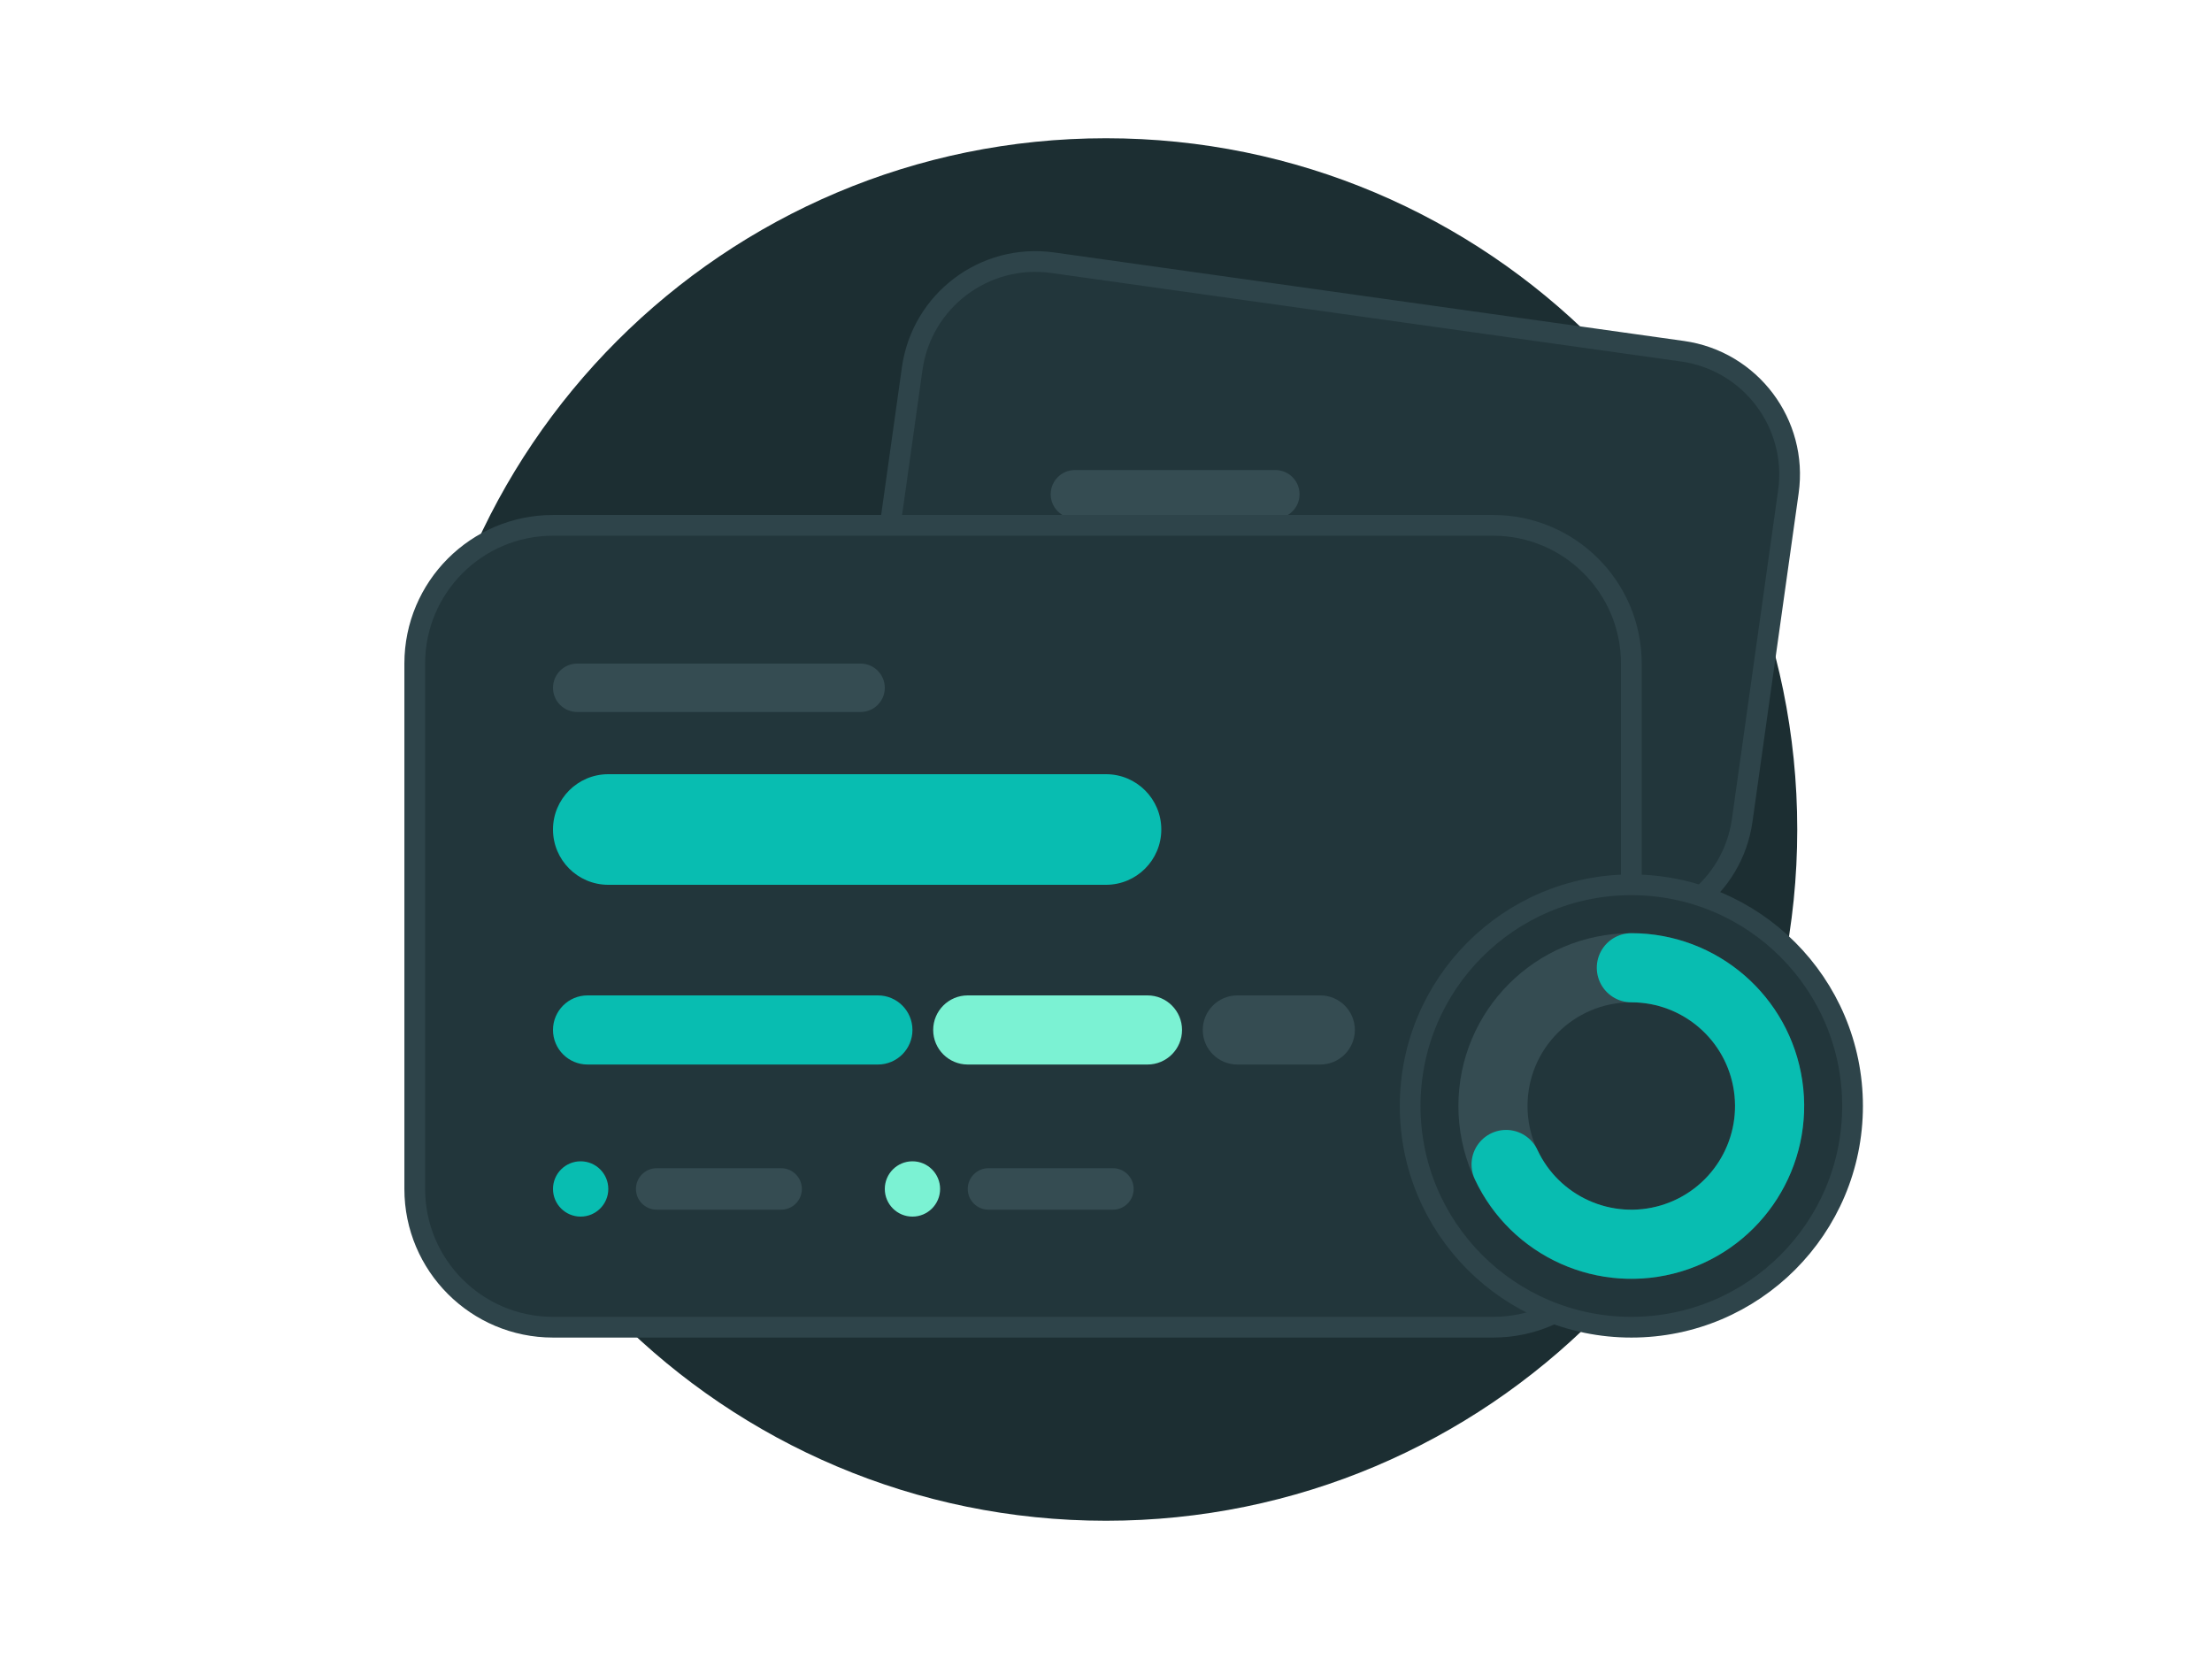
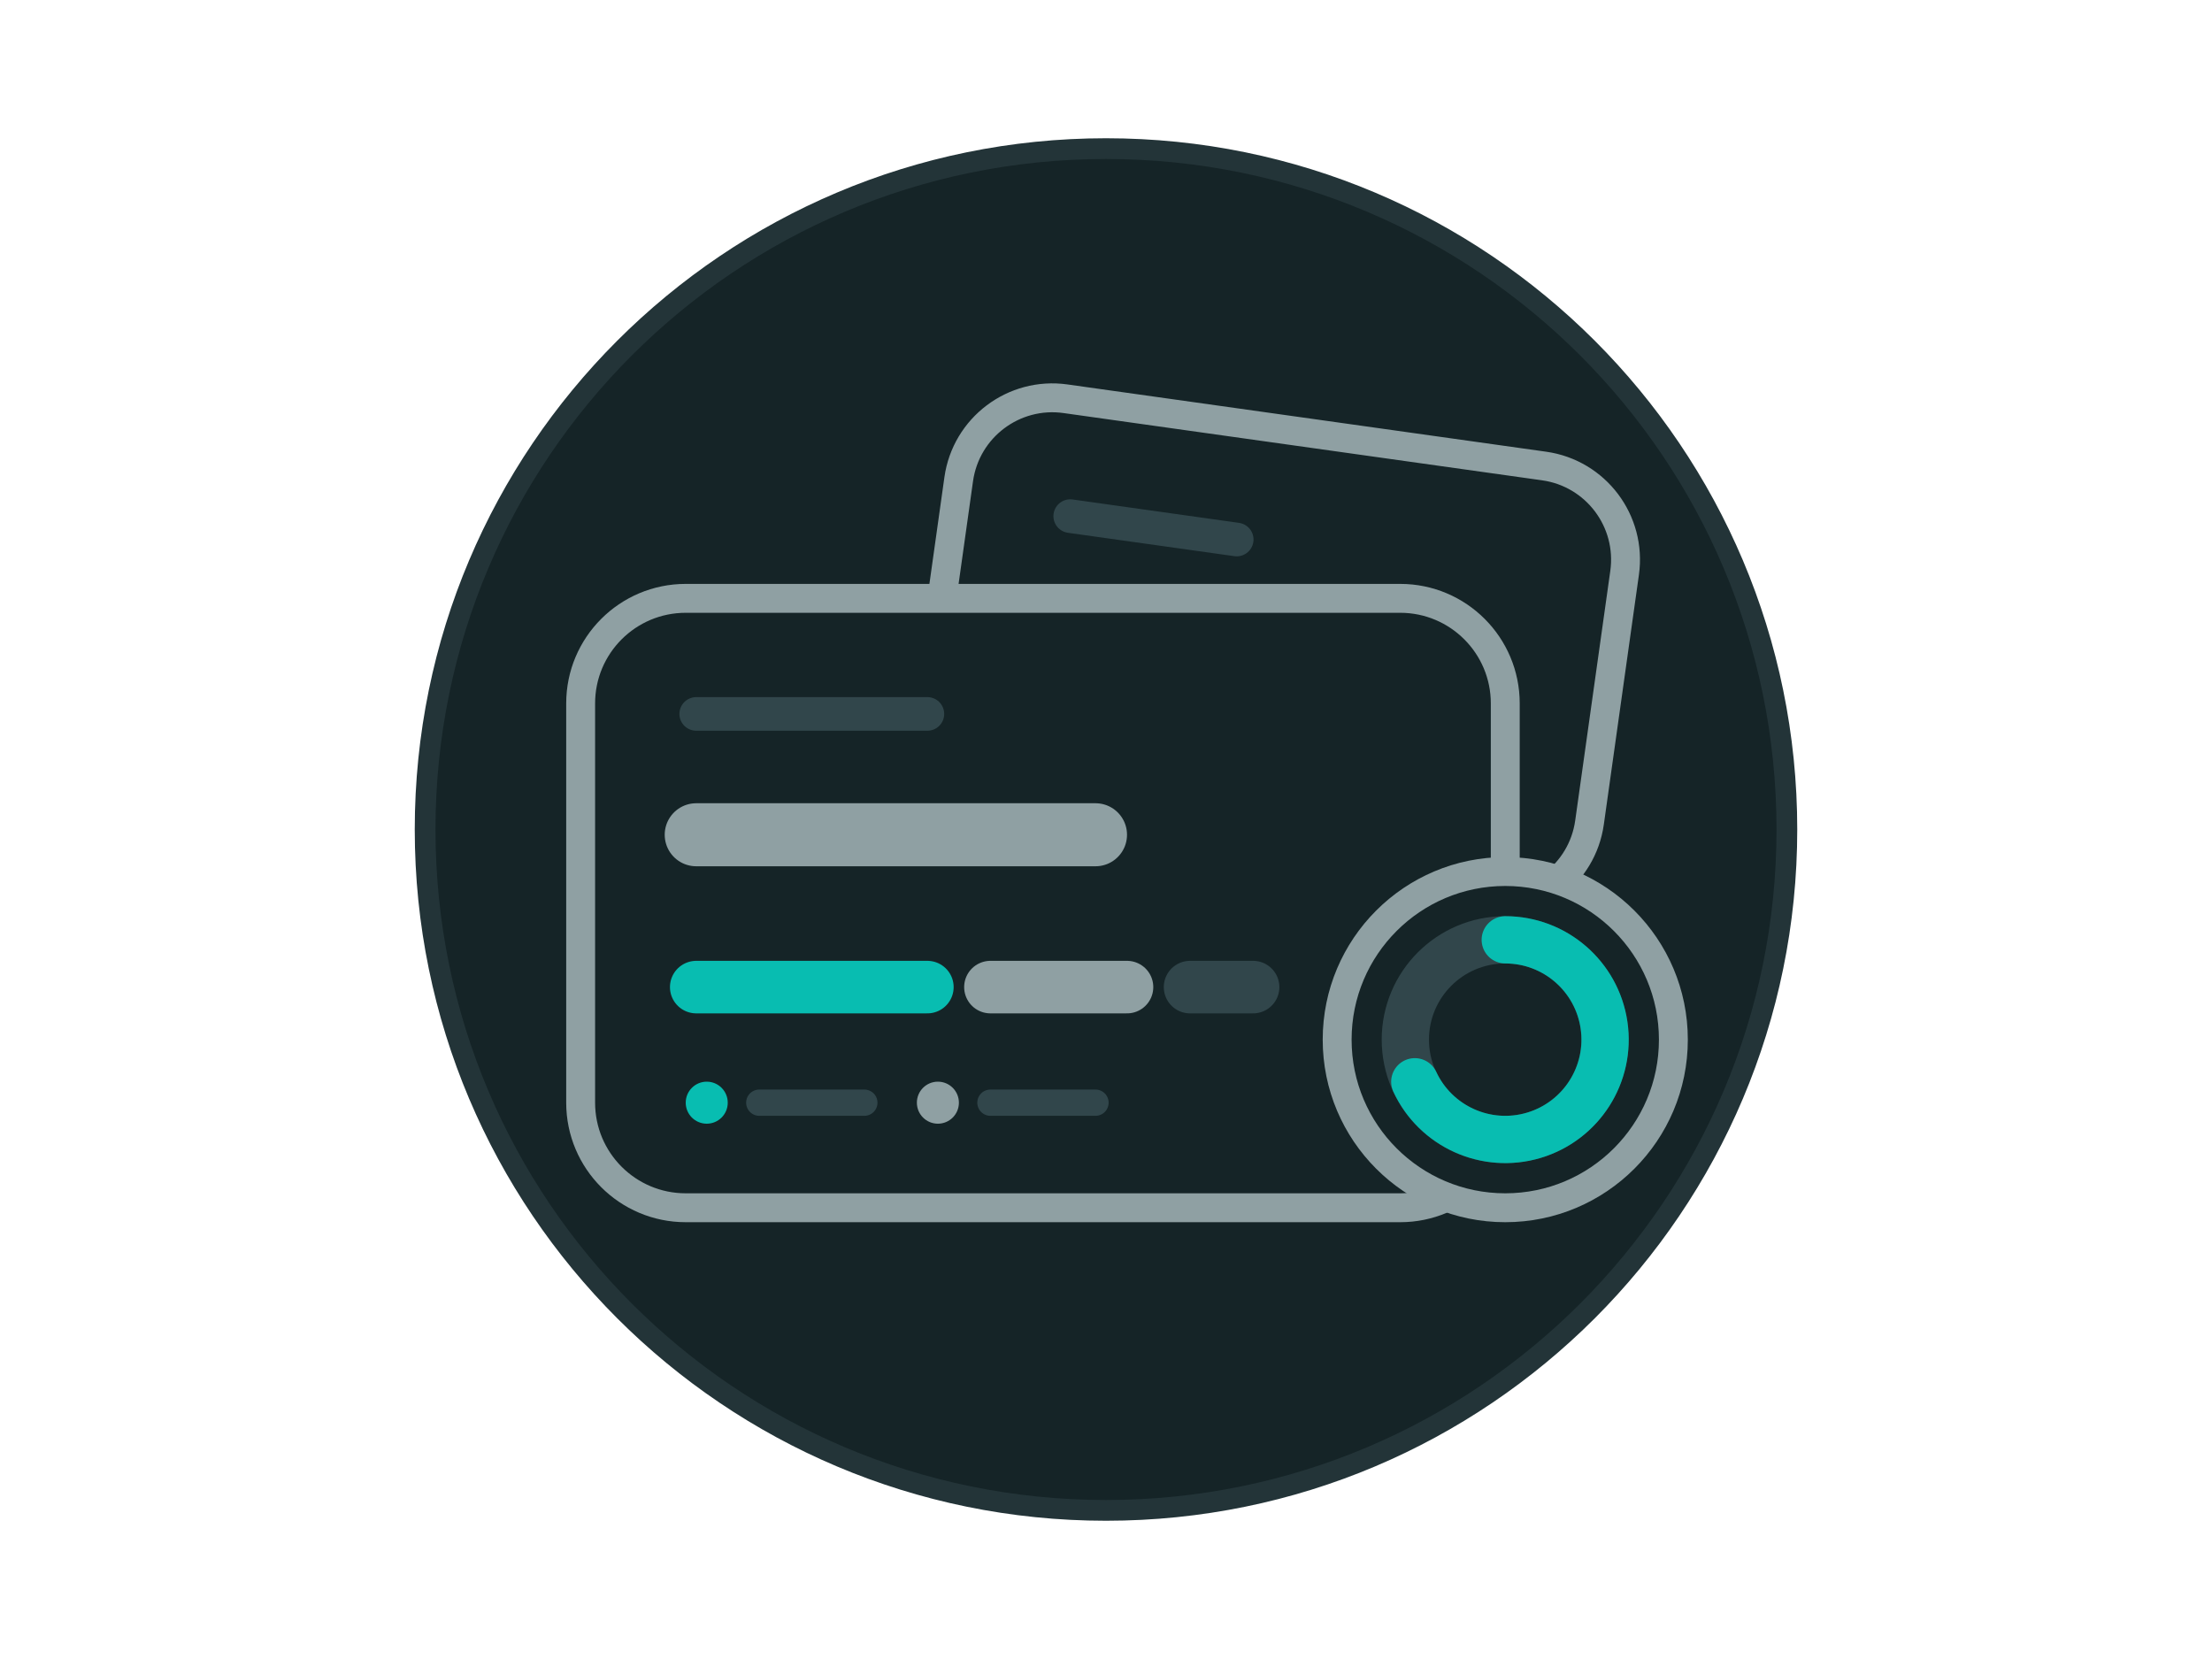
<svg xmlns="http://www.w3.org/2000/svg" viewBox="0 0 160 120" width="160" height="120">
-   <circle cx="80" cy="60" r="50" fill="#1C2E32" />
-   <rect x="64" y="22" width="64" height="42" rx="9" fill="#22363B" stroke="#2E444A" stroke-width="1.5" transform="rotate(8 96 43)" />
-   <rect x="76" y="34" width="18" height="3.5" rx="1.75" fill="#354C52" />
-   <rect x="30" y="38" width="88" height="58" rx="10" fill="#22363B" stroke="#2E444A" stroke-width="1.5" />
-   <rect x="40" y="48" width="24" height="3.5" rx="1.75" fill="#354C52" />
-   <rect x="40" y="56" width="44" height="8" rx="4" fill="#08BDB1" />
-   <rect x="40" y="72" width="26" height="5" rx="2.5" fill="#08BDB1" />
-   <rect x="67.5" y="72" width="18" height="5" rx="2.5" fill="#7BF2D3" />
-   <rect x="87" y="72" width="11" height="5" rx="2.5" fill="#354C52" />
-   <circle cx="42" cy="86" r="2" fill="#08BDB1" />
-   <rect x="46" y="84.5" width="12" height="3" rx="1.5" fill="#354C52" />
-   <circle cx="66" cy="86" r="2" fill="#7BF2D3" />
-   <rect x="70" y="84.5" width="12" height="3" rx="1.5" fill="#354C52" />
-   <circle cx="118" cy="80" r="16" fill="#22363B" stroke="#2E444A" stroke-width="1.5" />
-   <path d="M118 70 A10 10 0 1 1 117.98 70" fill="none" stroke="#354C52" stroke-width="5" />
-   <path d="M118 70 A10 10 0 1 1 108.94 84.23" fill="none" stroke="#08BDB1" stroke-width="5" stroke-linecap="round" />
+   <circle cx="80" cy="60" r="49.25" fill="#152427" stroke="#233438" stroke-width="1.5" />
+   <g transform="matrix(0.76 0 0 0.76 19.2 14.4)">
+     <g transform="rotate(8 96 43)">
+       <rect x="64" y="22" width="64" height="42" rx="9" fill="#152427" stroke="#8FA0A3" stroke-width="2.75" stroke-linejoin="round" />
+       <path d="M75 33h16" fill="none" stroke="#31464B" stroke-width="3.2" stroke-linecap="round" stroke-linejoin="round" />
+     </g>
+     <rect x="30" y="38" width="88" height="58" rx="10" fill="#152427" stroke="#8FA0A3" stroke-width="2.75" stroke-linejoin="round" />
+     <path d="M41 49h22" fill="none" stroke="#31464B" stroke-width="3.2" stroke-linecap="round" stroke-linejoin="round" />
+     <path d="M41 60.5h38" fill="none" stroke="#8FA0A3" stroke-width="6" stroke-linecap="round" stroke-linejoin="round" />
+     <path d="M41 75h22" fill="none" stroke="#08BDB1" stroke-width="5" stroke-linecap="round" stroke-linejoin="round" />
+     <path d="M69 75h13" fill="none" stroke="#8FA0A3" stroke-width="5" stroke-linecap="round" stroke-linejoin="round" />
+     <path d="M88 75h6" fill="none" stroke="#31464B" stroke-width="5" stroke-linecap="round" stroke-linejoin="round" />
+     <circle cx="42" cy="86" r="2" fill="#08BDB1" />
+     <path d="M47 86h10" fill="none" stroke="#31464B" stroke-width="2.5" stroke-linecap="round" stroke-linejoin="round" />
+     <circle cx="64" cy="86" r="2" fill="#8FA0A3" />
+     <path d="M69 86h10" fill="none" stroke="#31464B" stroke-width="2.5" stroke-linecap="round" stroke-linejoin="round" />
+     <circle cx="118" cy="80" r="16" fill="#152427" stroke="#8FA0A3" stroke-width="2.75" stroke-linejoin="round" />
+     <path d="M118 70.5 A9.5 9.5 0 1 1 117.98 70.5" fill="none" stroke="#31464B" stroke-width="4.5" stroke-linecap="round" stroke-linejoin="round" />
+     <path d="M118 70.5 A9.5 9.5 0 1 1 109.39 84.01" fill="none" stroke="#08BDB1" stroke-width="4.5" stroke-linecap="round" stroke-linejoin="round" />
+   </g>
</svg>
